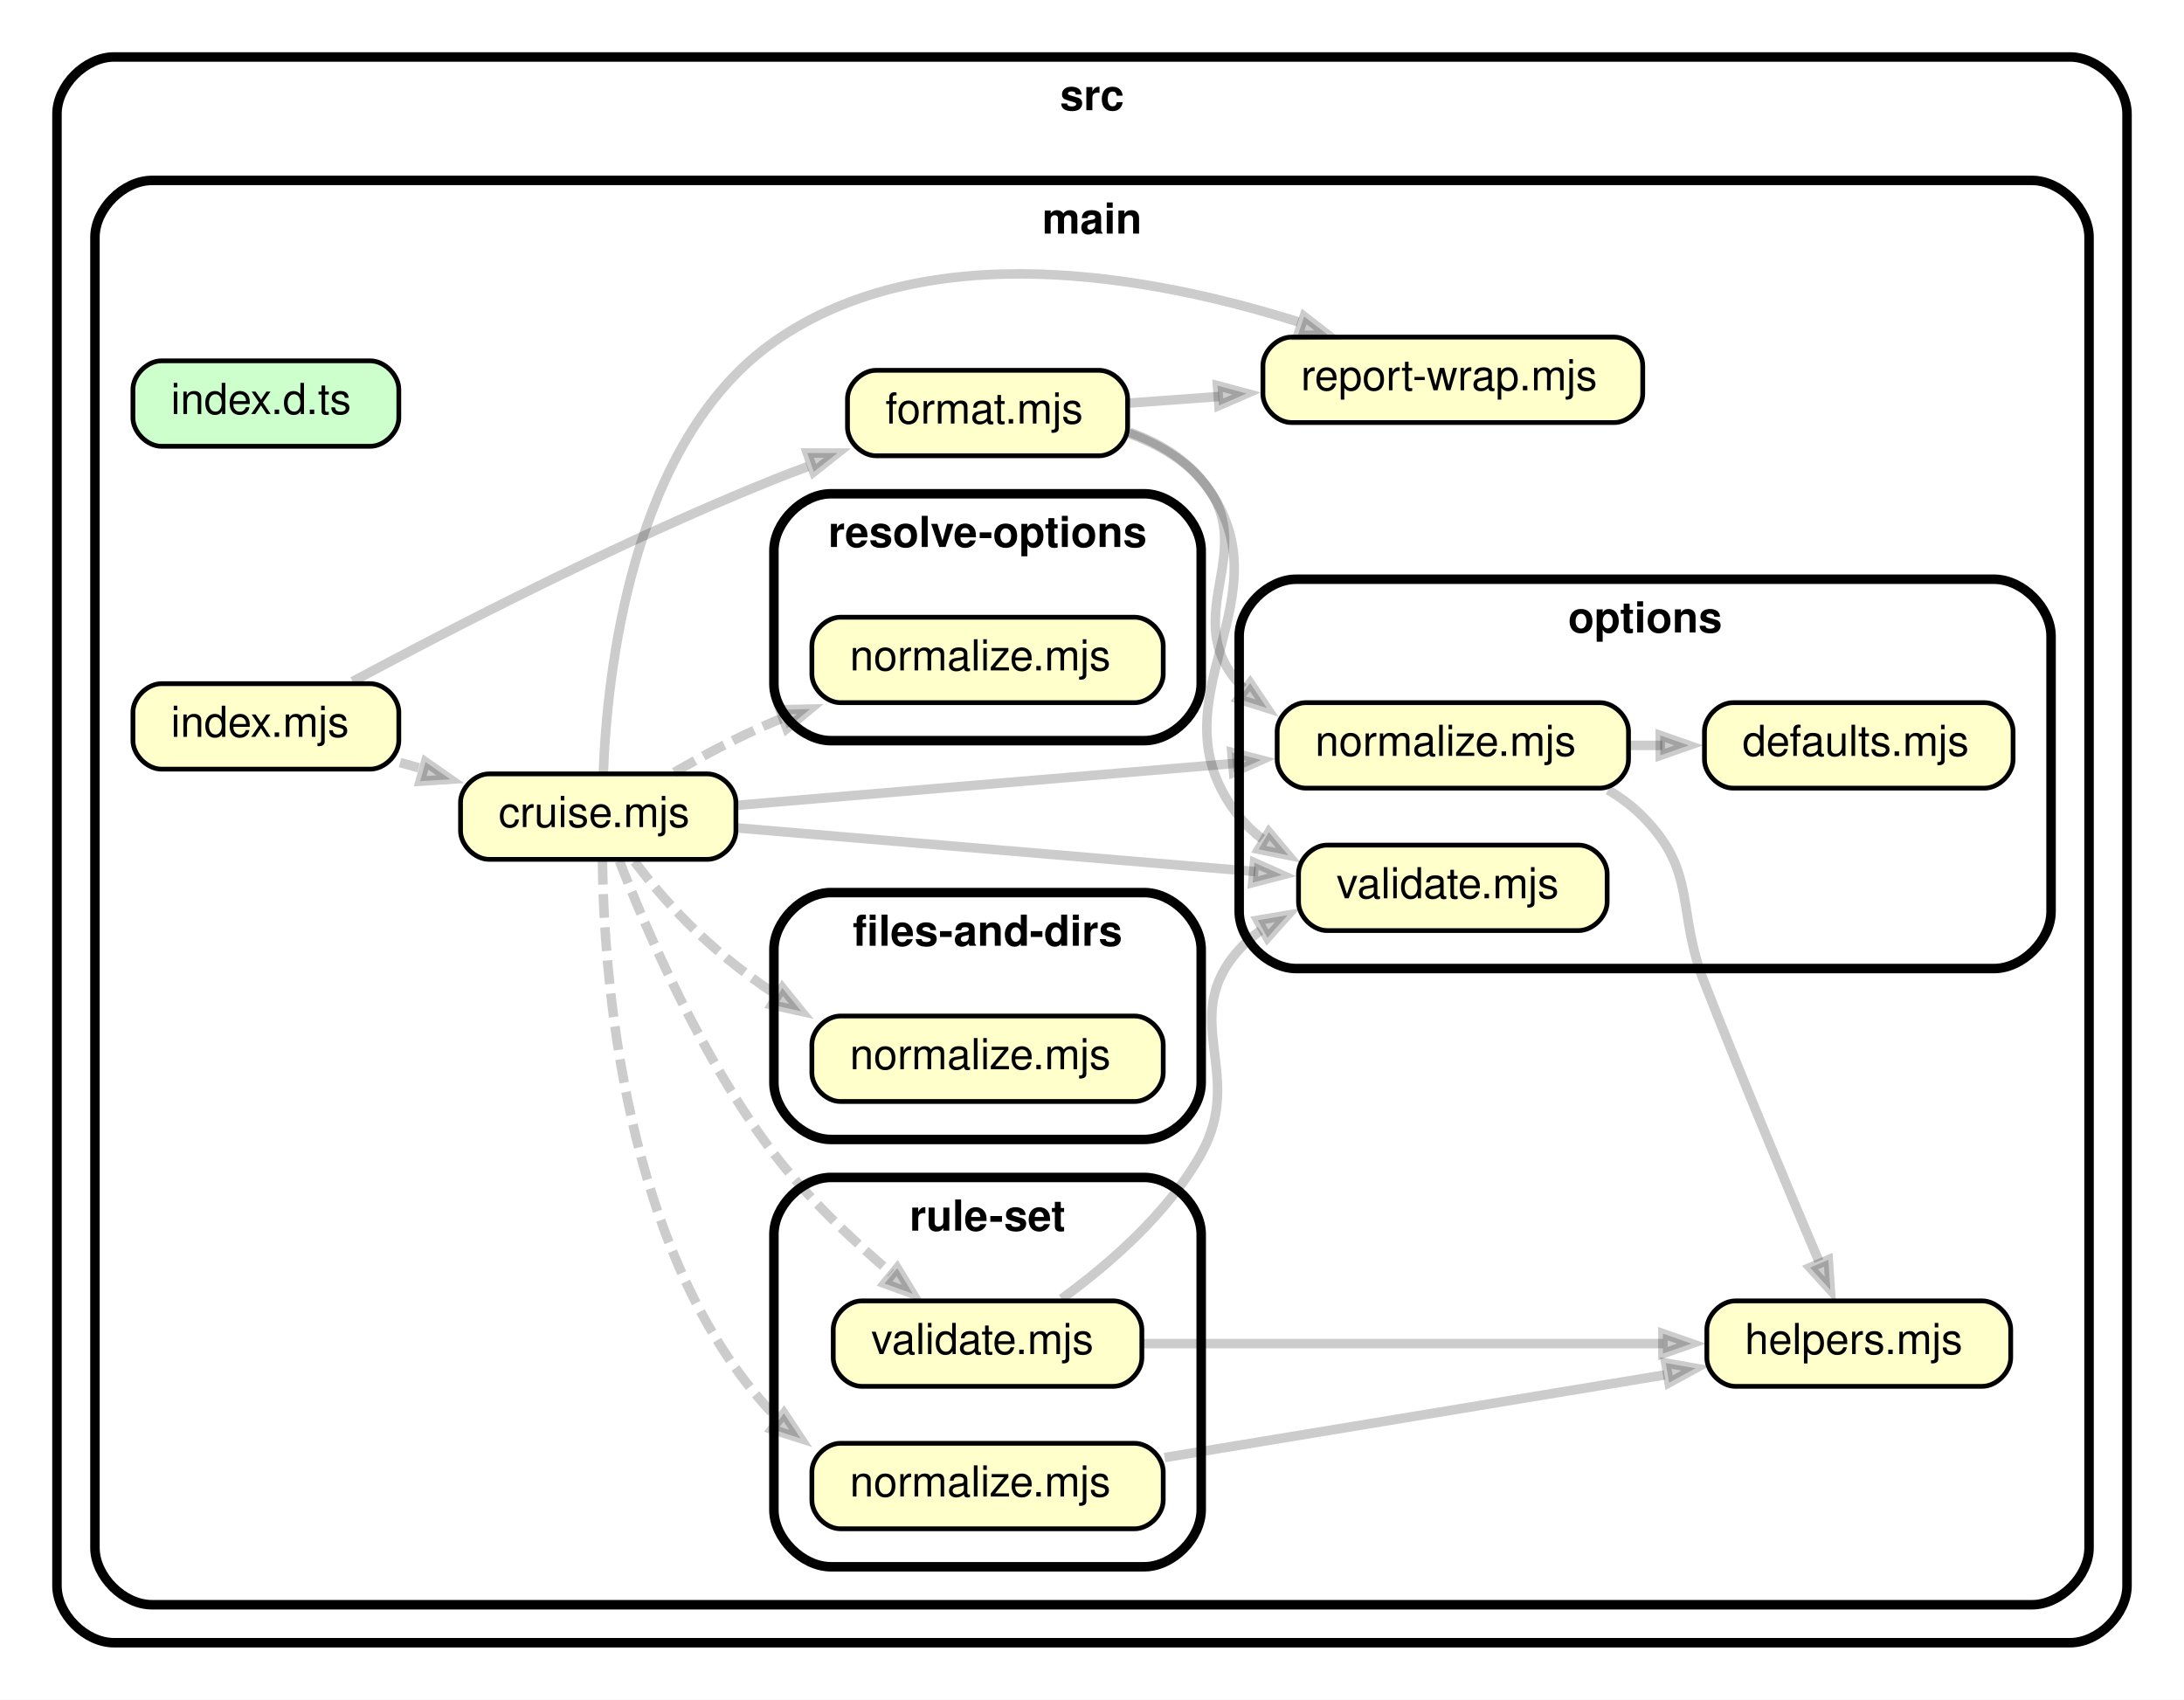
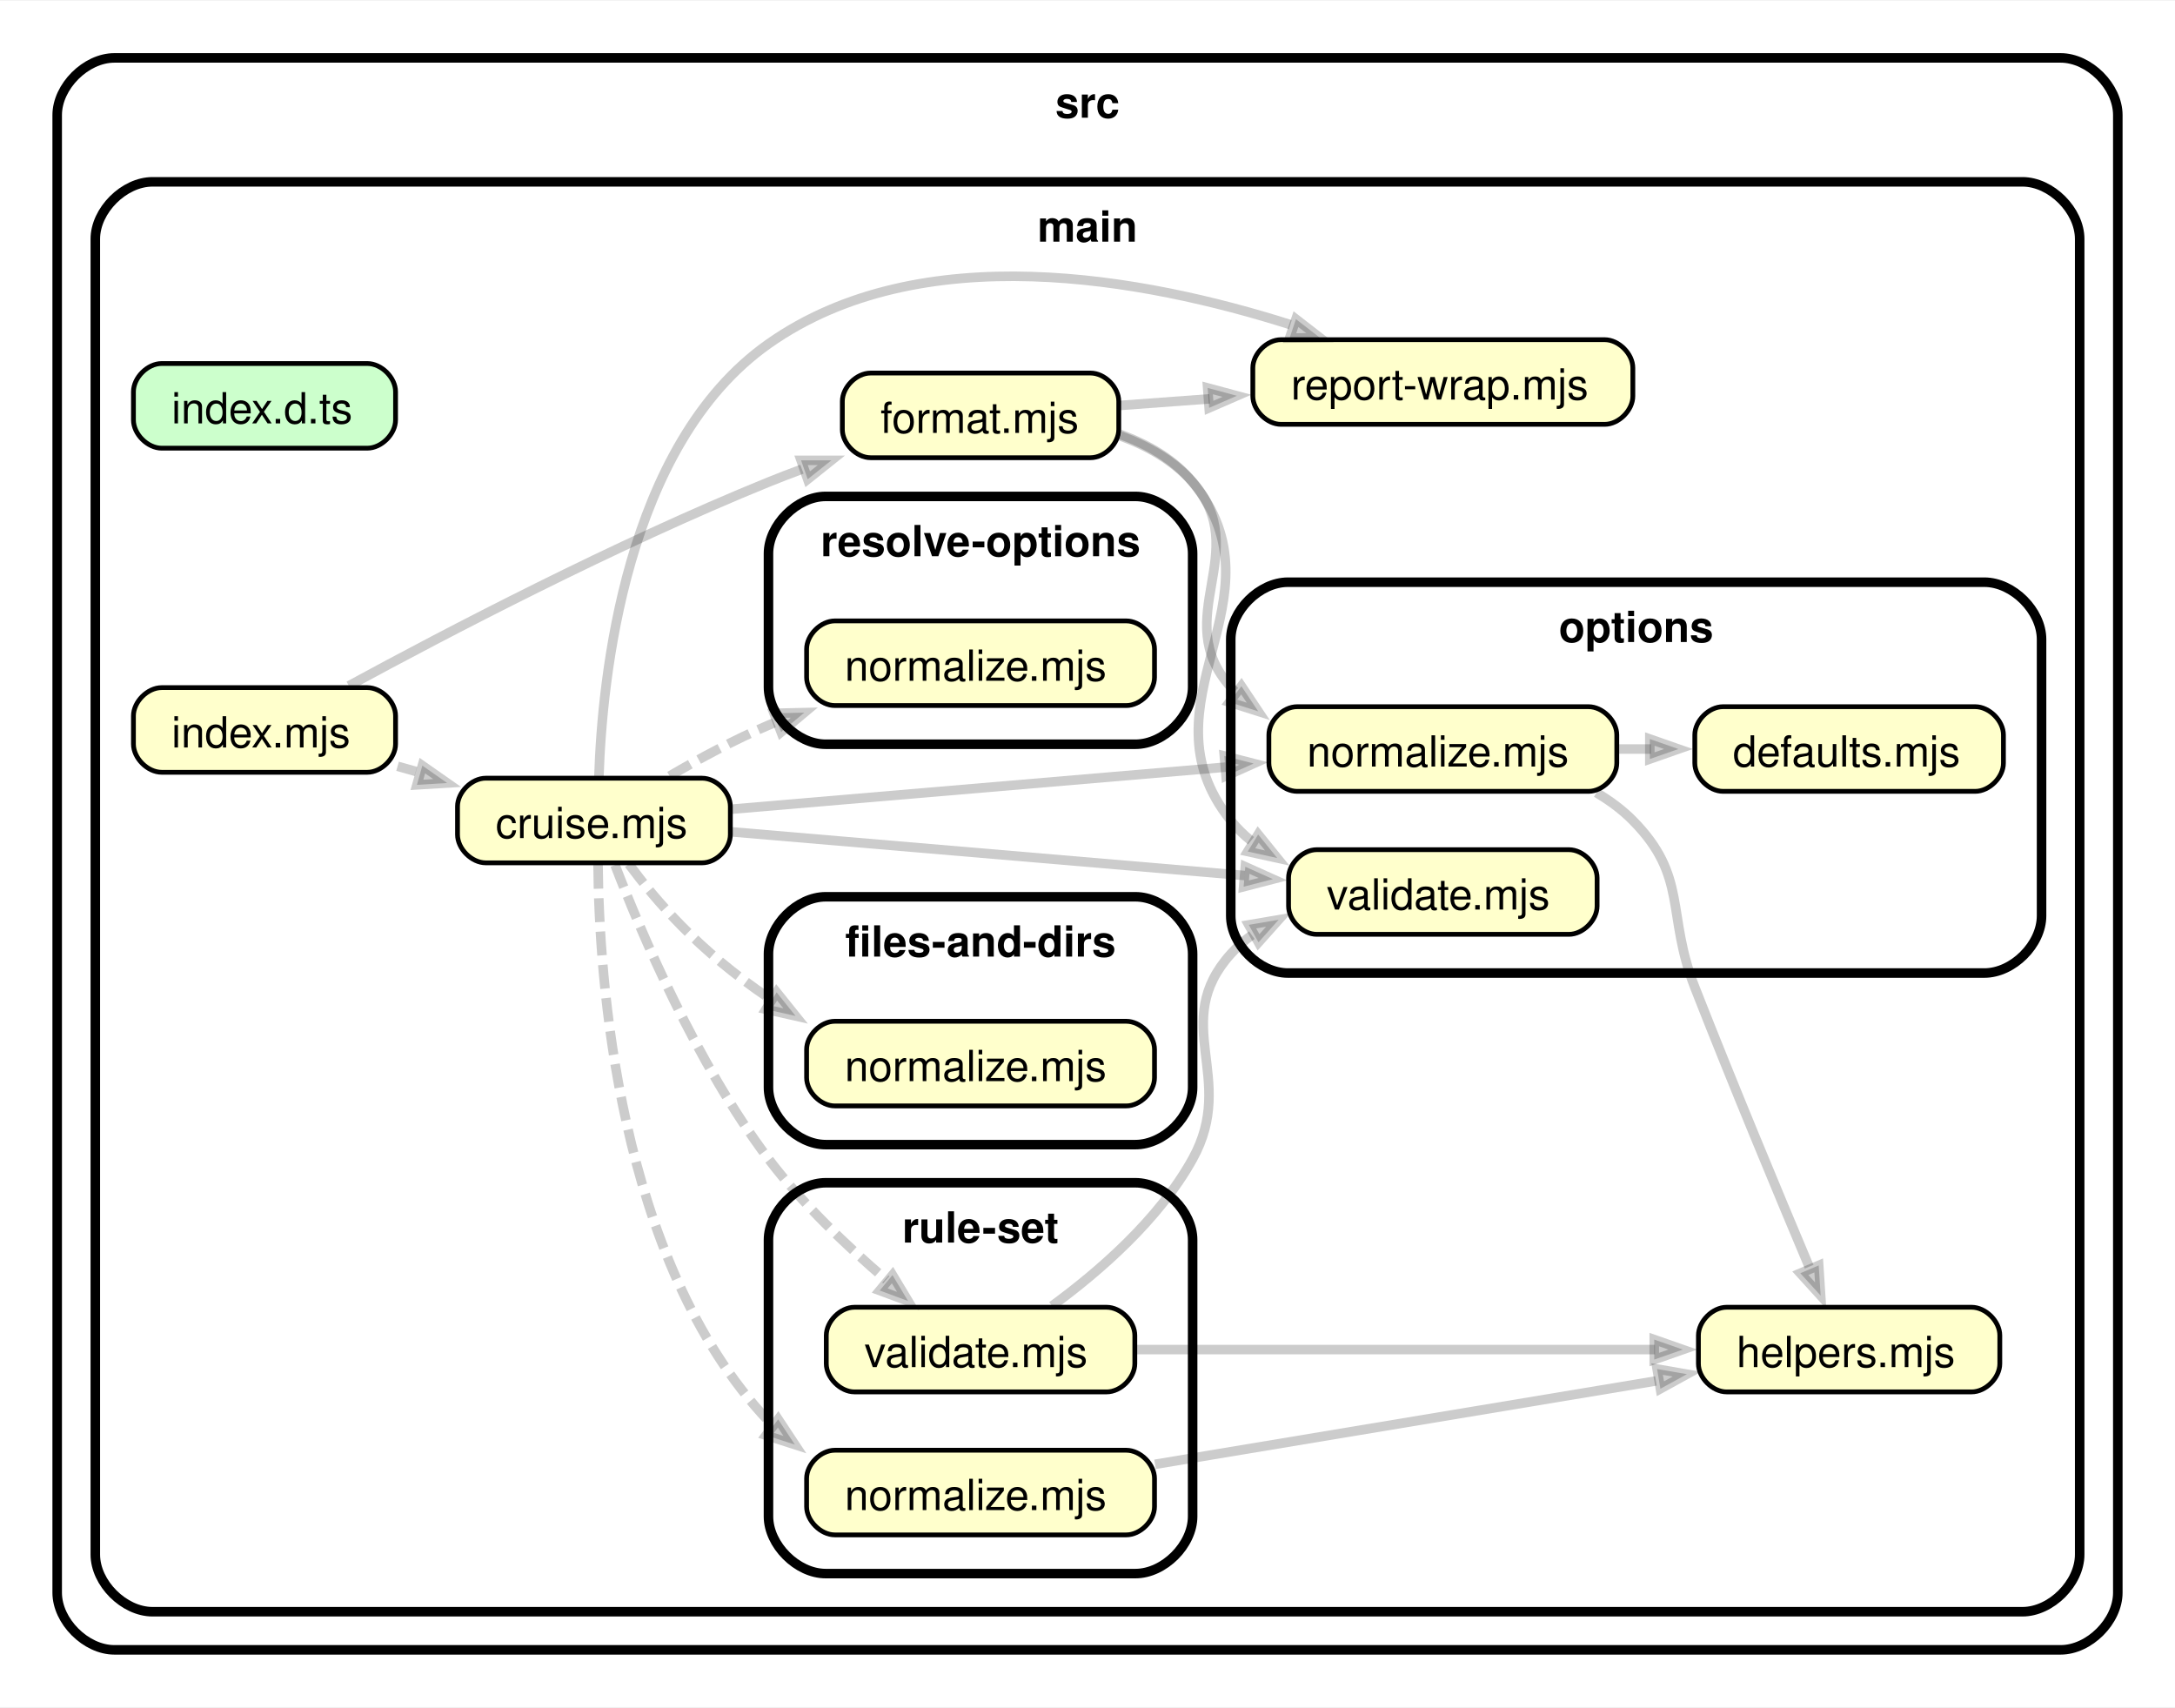
- <svg xmlns="http://www.w3.org/2000/svg" xmlns:xlink="http://www.w3.org/1999/xlink" width="460pt" height="358pt" viewBox="0.00 0.00 460.00 358.00">
+ <svg xmlns="http://www.w3.org/2000/svg" xmlns:xlink="http://www.w3.org/1999/xlink" width="456pt" height="358pt" viewBox="0.00 0.00 456.38 358.00">
  <g id="graph0" class="graph" transform="scale(1 1) rotate(0) translate(4 354)">
-     <polygon fill="white" stroke="none" points="-4,4 -4,-354 456,-354 456,4 -4,4" />
+     <polygon fill="white" stroke="none" points="-4,4 -4,-354 452.38,-354 452.38,4 -4,4" />
    <g id="clust1" class="cluster">
-       <path fill="#ffffff" stroke="black" stroke-width="2" d="M20,-8C20,-8 432,-8 432,-8 438,-8 444,-14 444,-20 444,-20 444,-330 444,-330 444,-336 438,-342 432,-342 432,-342 20,-342 20,-342 14,-342 8,-336 8,-330 8,-330 8,-20 8,-20 8,-14 14,-8 20,-8" />
-       <text text-anchor="middle" x="226" y="-330.8" font-family="Helvetica,sans-Serif" font-weight="bold" font-size="9.00">src</text>
+       <path fill="#ffffff" stroke="black" stroke-width="2" d="M20,-8C20,-8 428.38,-8 428.38,-8 434.38,-8 440.38,-14 440.38,-20 440.38,-20 440.38,-330 440.38,-330 440.38,-336 434.38,-342 428.38,-342 428.38,-342 20,-342 20,-342 14,-342 8,-336 8,-330 8,-330 8,-20 8,-20 8,-14 14,-8 20,-8" />
+       <text text-anchor="middle" x="224.19" y="-329.45" font-family="Helvetica,sans-Serif" font-weight="bold" font-size="9.00">src</text>
    </g>
    <g id="clust2" class="cluster">
-       <path fill="#ffffff" stroke="black" stroke-width="2" d="M28,-16C28,-16 424,-16 424,-16 430,-16 436,-22 436,-28 436,-28 436,-304 436,-304 436,-310 430,-316 424,-316 424,-316 28,-316 28,-316 22,-316 16,-310 16,-304 16,-304 16,-28 16,-28 16,-22 22,-16 28,-16" />
-       <text text-anchor="middle" x="226" y="-304.8" font-family="Helvetica,sans-Serif" font-weight="bold" font-size="9.00">main</text>
+       <path fill="#ffffff" stroke="black" stroke-width="2" d="M28,-16C28,-16 420.38,-16 420.38,-16 426.38,-16 432.38,-22 432.38,-28 432.38,-28 432.38,-304 432.38,-304 432.38,-310 426.38,-316 420.38,-316 420.38,-316 28,-316 28,-316 22,-316 16,-310 16,-304 16,-304 16,-28 16,-28 16,-22 22,-16 28,-16" />
+       <text text-anchor="middle" x="224.19" y="-303.45" font-family="Helvetica,sans-Serif" font-weight="bold" font-size="9.00">main</text>
    </g>
    <g id="clust3" class="cluster">
-       <path fill="#ffffff" stroke="black" stroke-width="2" d="M171,-114C171,-114 237,-114 237,-114 243,-114 249,-120 249,-126 249,-126 249,-154 249,-154 249,-160 243,-166 237,-166 237,-166 171,-166 171,-166 165,-166 159,-160 159,-154 159,-154 159,-126 159,-126 159,-120 165,-114 171,-114" />
-       <text text-anchor="middle" x="204" y="-154.8" font-family="Helvetica,sans-Serif" font-weight="bold" font-size="9.00">files-and-dirs</text>
+       <path fill="#ffffff" stroke="black" stroke-width="2" d="M169.25,-114C169.25,-114 234.25,-114 234.25,-114 240.25,-114 246.25,-120 246.25,-126 246.25,-126 246.25,-154 246.25,-154 246.25,-160 240.25,-166 234.25,-166 234.25,-166 169.25,-166 169.25,-166 163.25,-166 157.25,-160 157.25,-154 157.25,-154 157.25,-126 157.25,-126 157.25,-120 163.25,-114 169.25,-114" />
+       <text text-anchor="middle" x="201.75" y="-153.45" font-family="Helvetica,sans-Serif" font-weight="bold" font-size="9.00">files-and-dirs</text>
    </g>
    <g id="clust4" class="cluster">
-       <path fill="#ffffff" stroke="black" stroke-width="2" d="M269,-150C269,-150 416,-150 416,-150 422,-150 428,-156 428,-162 428,-162 428,-220 428,-220 428,-226 422,-232 416,-232 416,-232 269,-232 269,-232 263,-232 257,-226 257,-220 257,-220 257,-162 257,-162 257,-156 263,-150 269,-150" />
-       <text text-anchor="middle" x="342.5" y="-220.8" font-family="Helvetica,sans-Serif" font-weight="bold" font-size="9.00">options</text>
+       <path fill="#ffffff" stroke="black" stroke-width="2" d="M266.25,-150C266.25,-150 412.38,-150 412.38,-150 418.38,-150 424.38,-156 424.38,-162 424.38,-162 424.38,-220 424.38,-220 424.38,-226 418.38,-232 412.38,-232 412.38,-232 266.25,-232 266.25,-232 260.25,-232 254.25,-226 254.25,-220 254.25,-220 254.25,-162 254.25,-162 254.25,-156 260.25,-150 266.25,-150" />
+       <text text-anchor="middle" x="339.31" y="-219.45" font-family="Helvetica,sans-Serif" font-weight="bold" font-size="9.00">options</text>
    </g>
    <g id="clust5" class="cluster">
-       <path fill="#ffffff" stroke="black" stroke-width="2" d="M171,-198C171,-198 237,-198 237,-198 243,-198 249,-204 249,-210 249,-210 249,-238 249,-238 249,-244 243,-250 237,-250 237,-250 171,-250 171,-250 165,-250 159,-244 159,-238 159,-238 159,-210 159,-210 159,-204 165,-198 171,-198" />
-       <text text-anchor="middle" x="204" y="-238.8" font-family="Helvetica,sans-Serif" font-weight="bold" font-size="9.00">resolve-options</text>
+       <path fill="#ffffff" stroke="black" stroke-width="2" d="M169.25,-198C169.25,-198 234.25,-198 234.25,-198 240.25,-198 246.25,-204 246.25,-210 246.25,-210 246.25,-238 246.25,-238 246.25,-244 240.25,-250 234.25,-250 234.25,-250 169.25,-250 169.25,-250 163.25,-250 157.25,-244 157.25,-238 157.25,-238 157.25,-210 157.25,-210 157.25,-204 163.25,-198 169.25,-198" />
+       <text text-anchor="middle" x="201.75" y="-237.45" font-family="Helvetica,sans-Serif" font-weight="bold" font-size="9.00">resolve-options</text>
    </g>
    <g id="clust6" class="cluster">
-       <path fill="#ffffff" stroke="black" stroke-width="2" d="M171,-24C171,-24 237,-24 237,-24 243,-24 249,-30 249,-36 249,-36 249,-94 249,-94 249,-100 243,-106 237,-106 237,-106 171,-106 171,-106 165,-106 159,-100 159,-94 159,-94 159,-36 159,-36 159,-30 165,-24 171,-24" />
-       <text text-anchor="middle" x="204" y="-94.8" font-family="Helvetica,sans-Serif" font-weight="bold" font-size="9.00">rule-set</text>
+       <path fill="#ffffff" stroke="black" stroke-width="2" d="M169.25,-24C169.25,-24 234.25,-24 234.25,-24 240.25,-24 246.25,-30 246.25,-36 246.25,-36 246.25,-94 246.25,-94 246.25,-100 240.25,-106 234.25,-106 234.25,-106 169.25,-106 169.25,-106 163.25,-106 157.25,-100 157.25,-94 157.25,-94 157.25,-36 157.25,-36 157.25,-30 163.25,-24 169.25,-24" />
+       <text text-anchor="middle" x="201.75" y="-93.45" font-family="Helvetica,sans-Serif" font-weight="bold" font-size="9.00">rule-set</text>
    </g>
    <g id="node1" class="node">
      <g id="a_node1">
        <a xlink:href="src/main/cruise.mjs" xlink:title="cruise.mjs">
-           <path fill="#ffffcc" stroke="black" d="M145,-191C145,-191 99,-191 99,-191 96,-191 93,-188 93,-185 93,-185 93,-179 93,-179 93,-176 96,-173 99,-173 99,-173 145,-173 145,-173 148,-173 151,-176 151,-179 151,-179 151,-185 151,-185 151,-188 148,-191 145,-191" />
-           <text text-anchor="start" x="101" y="-179.8" font-family="Helvetica,sans-Serif" font-size="9.00">cruise.mjs</text>
+           <path fill="#ffffcc" stroke="black" d="M143.33,-190.88C143.33,-190.88 97.92,-190.88 97.92,-190.88 94.96,-190.88 92,-187.92 92,-184.96 92,-184.96 92,-179.04 92,-179.04 92,-176.08 94.96,-173.12 97.92,-173.12 97.92,-173.12 143.33,-173.12 143.33,-173.12 146.29,-173.12 149.25,-176.08 149.25,-179.04 149.25,-179.04 149.25,-184.96 149.25,-184.96 149.25,-187.92 146.29,-190.88 143.33,-190.88" />
+           <text text-anchor="start" x="100" y="-178.32" font-family="Helvetica,sans-Serif" font-size="9.00">cruise.mjs</text>
        </a>
      </g>
    </g>
    <g id="node2" class="node">
      <g id="a_node2">
        <a xlink:href="src/main/files-and-dirs/normalize.mjs" xlink:title="normalize.mjs">
-           <path fill="#ffffcc" stroke="black" d="M235,-140C235,-140 173,-140 173,-140 170,-140 167,-137 167,-134 167,-134 167,-128 167,-128 167,-125 170,-122 173,-122 173,-122 235,-122 235,-122 238,-122 241,-125 241,-128 241,-128 241,-134 241,-134 241,-137 238,-140 235,-140" />
-           <text text-anchor="start" x="175" y="-128.8" font-family="Helvetica,sans-Serif" font-size="9.00">normalize.mjs</text>
+           <path fill="#ffffcc" stroke="black" d="M232.33,-139.88C232.33,-139.88 171.17,-139.88 171.17,-139.88 168.21,-139.88 165.25,-136.92 165.25,-133.96 165.25,-133.96 165.25,-128.04 165.25,-128.04 165.25,-125.08 168.21,-122.12 171.17,-122.12 171.17,-122.12 232.33,-122.12 232.33,-122.12 235.29,-122.12 238.25,-125.08 238.25,-128.04 238.25,-128.04 238.25,-133.96 238.25,-133.96 238.25,-136.92 235.29,-139.88 232.33,-139.88" />
+           <text text-anchor="start" x="173.25" y="-127.33" font-family="Helvetica,sans-Serif" font-size="9.00">normalize.mjs</text>
        </a>
      </g>
    </g>
    <g id="edge1" class="edge">
-       <path fill="none" stroke="#000000" stroke-width="2" stroke-dasharray="5,2" stroke-opacity="0.2" d="M129.65,-172.53C135.32,-165.04 144.14,-154.66 159.34,-144.58" />
-       <polygon fill="#000000" fill-opacity="0.2" stroke="#000000" stroke-width="2" stroke-opacity="0.2" points="160.78,-145.92 164.78,-140.98 158.57,-142.35 160.78,-145.92" />
+       <path fill="none" stroke="#000000" stroke-width="2" stroke-dasharray="5,2" stroke-opacity="0.2" d="M127.95,-172.86C133.52,-165.38 142.33,-154.82 157.5,-144.64" />
+       <polygon fill="#000000" fill-opacity="0.2" stroke="#000000" stroke-width="2" stroke-opacity="0.2" points="158.96,-145.95 162.94,-140.99 156.73,-142.39 158.96,-145.95" />
    </g>
    <g id="node3" class="node">
      <g id="a_node3">
        <a xlink:href="src/main/options/normalize.mjs" xlink:title="normalize.mjs">
-           <path fill="#ffffcc" stroke="black" d="M333,-206C333,-206 271,-206 271,-206 268,-206 265,-203 265,-200 265,-200 265,-194 265,-194 265,-191 268,-188 271,-188 271,-188 333,-188 333,-188 336,-188 339,-191 339,-194 339,-194 339,-200 339,-200 339,-203 336,-206 333,-206" />
-           <text text-anchor="start" x="273" y="-194.8" font-family="Helvetica,sans-Serif" font-size="9.00">normalize.mjs</text>
+           <path fill="#ffffcc" stroke="black" d="M329.33,-205.88C329.33,-205.88 268.17,-205.88 268.17,-205.88 265.21,-205.88 262.25,-202.92 262.25,-199.96 262.25,-199.96 262.25,-194.04 262.25,-194.04 262.25,-191.08 265.21,-188.12 268.17,-188.12 268.17,-188.12 329.33,-188.12 329.33,-188.12 332.29,-188.12 335.25,-191.08 335.25,-194.04 335.25,-194.04 335.25,-199.96 335.25,-199.96 335.25,-202.92 332.29,-205.88 329.33,-205.88" />
+           <text text-anchor="start" x="270.25" y="-193.32" font-family="Helvetica,sans-Serif" font-size="9.00">normalize.mjs</text>
        </a>
      </g>
    </g>
    <g id="edge2" class="edge">
-       <path fill="none" stroke="#000000" stroke-width="2" stroke-opacity="0.2" d="M151.2,-184.38C179.37,-186.75 223.1,-190.44 256.05,-193.21" />
-       <polygon fill="#000000" fill-opacity="0.2" stroke="#000000" stroke-width="2" stroke-opacity="0.2" points="255.45,-195.52 261.61,-193.93 255.81,-191.34 255.45,-195.52" />
+       <path fill="none" stroke="#000000" stroke-width="2" stroke-opacity="0.2" d="M149.53,-184.38C177.37,-186.75 220.58,-190.43 253.17,-193.2" />
+       <polygon fill="#000000" fill-opacity="0.2" stroke="#000000" stroke-width="2" stroke-opacity="0.2" points="252.9,-195.54 259.06,-193.96 253.26,-191.36 252.9,-195.54" />
    </g>
    <g id="node4" class="node">
      <g id="a_node4">
        <a xlink:href="src/main/options/validate.mjs" xlink:title="validate.mjs">
-           <path fill="#ffffcc" stroke="black" d="M328.5,-176C328.5,-176 275.5,-176 275.5,-176 272.5,-176 269.5,-173 269.5,-170 269.5,-170 269.5,-164 269.5,-164 269.5,-161 272.5,-158 275.5,-158 275.5,-158 328.5,-158 328.5,-158 331.5,-158 334.5,-161 334.5,-164 334.5,-164 334.5,-170 334.5,-170 334.5,-173 331.5,-176 328.5,-176" />
-           <text text-anchor="start" x="277.5" y="-164.8" font-family="Helvetica,sans-Serif" font-size="9.00">validate.mjs</text>
+           <path fill="#ffffcc" stroke="black" d="M325.21,-175.88C325.21,-175.88 272.29,-175.88 272.29,-175.88 269.33,-175.88 266.38,-172.92 266.38,-169.96 266.38,-169.96 266.38,-164.04 266.38,-164.04 266.38,-161.08 269.33,-158.12 272.29,-158.12 272.29,-158.12 325.21,-158.12 325.21,-158.12 328.17,-158.12 331.12,-161.08 331.12,-164.04 331.12,-164.04 331.12,-169.96 331.12,-169.96 331.12,-172.92 328.17,-175.88 325.21,-175.88" />
+           <text text-anchor="start" x="274.38" y="-163.32" font-family="Helvetica,sans-Serif" font-size="9.00">validate.mjs</text>
        </a>
      </g>
    </g>
    <g id="edge3" class="edge">
-       <path fill="none" stroke="#000000" stroke-width="2" stroke-opacity="0.2" d="M151.2,-179.62C180.63,-177.14 227.04,-173.23 260.41,-170.42" />
-       <polygon fill="#000000" fill-opacity="0.2" stroke="#000000" stroke-width="2" stroke-opacity="0.2" points="260.21,-172.29 266.02,-169.7 259.86,-168.11 260.21,-172.29" />
+       <path fill="none" stroke="#000000" stroke-width="2" stroke-opacity="0.2" d="M149.53,-179.62C178.52,-177.15 224.18,-173.27 257.16,-170.46" />
+       <polygon fill="#000000" fill-opacity="0.2" stroke="#000000" stroke-width="2" stroke-opacity="0.2" points="257.3,-172.3 263.1,-169.7 256.95,-168.11 257.3,-172.3" />
    </g>
    <g id="node5" class="node">
      <g id="a_node5">
        <a xlink:href="src/main/report-wrap.mjs" xlink:title="report-wrap.mjs">
-           <path fill="#ffffcc" stroke="black" d="M336,-283C336,-283 268,-283 268,-283 265,-283 262,-280 262,-277 262,-277 262,-271 262,-271 262,-268 265,-265 268,-265 268,-265 336,-265 336,-265 339,-265 342,-268 342,-271 342,-271 342,-277 342,-277 342,-280 339,-283 336,-283" />
-           <text text-anchor="start" x="270" y="-271.8" font-family="Helvetica,sans-Serif" font-size="9.00">report-wrap.mjs</text>
+           <path fill="#ffffcc" stroke="black" d="M332.71,-282.88C332.71,-282.88 264.79,-282.88 264.79,-282.88 261.83,-282.88 258.88,-279.92 258.88,-276.96 258.88,-276.96 258.88,-271.04 258.88,-271.04 258.88,-268.08 261.83,-265.12 264.79,-265.12 264.79,-265.12 332.71,-265.12 332.71,-265.12 335.67,-265.12 338.62,-268.08 338.62,-271.04 338.62,-271.04 338.62,-276.96 338.62,-276.96 338.62,-279.92 335.67,-282.88 332.71,-282.88" />
+           <text text-anchor="start" x="266.88" y="-270.32" font-family="Helvetica,sans-Serif" font-size="9.00">report-wrap.mjs</text>
        </a>
      </g>
    </g>
    <g id="edge4" class="edge">
-       <path fill="none" stroke="#000000" stroke-width="2" stroke-opacity="0.2" d="M123.08,-191.22C123.82,-211.68 128.81,-260.78 159,-282 191.22,-304.65 238.42,-295.97 269.42,-286.21" />
-       <polygon fill="#000000" fill-opacity="0.2" stroke="#000000" stroke-width="2" stroke-opacity="0.2" points="270.68,-287.34 275.71,-283.45 269.35,-283.35 270.68,-287.34" />
+       <path fill="none" stroke="#000000" stroke-width="2" stroke-opacity="0.2" d="M121.67,-191.21C122.33,-211.67 127.13,-260.76 157.25,-282 189.19,-304.53 236.07,-295.78 266.75,-286.04" />
+       <polygon fill="#000000" fill-opacity="0.2" stroke="#000000" stroke-width="2" stroke-opacity="0.2" points="267.93,-287.19 272.95,-283.3 266.59,-283.21 267.93,-287.19" />
    </g>
    <g id="node6" class="node">
      <g id="a_node6">
        <a xlink:href="src/main/resolve-options/normalize.mjs" xlink:title="normalize.mjs">
-           <path fill="#ffffcc" stroke="black" d="M235,-224C235,-224 173,-224 173,-224 170,-224 167,-221 167,-218 167,-218 167,-212 167,-212 167,-209 170,-206 173,-206 173,-206 235,-206 235,-206 238,-206 241,-209 241,-212 241,-212 241,-218 241,-218 241,-221 238,-224 235,-224" />
-           <text text-anchor="start" x="175" y="-212.8" font-family="Helvetica,sans-Serif" font-size="9.00">normalize.mjs</text>
+           <path fill="#ffffcc" stroke="black" d="M232.33,-223.88C232.33,-223.88 171.17,-223.88 171.17,-223.88 168.21,-223.88 165.25,-220.92 165.25,-217.96 165.25,-217.96 165.25,-212.04 165.25,-212.04 165.25,-209.08 168.21,-206.12 171.17,-206.12 171.17,-206.12 232.33,-206.12 232.33,-206.12 235.29,-206.12 238.25,-209.08 238.25,-212.04 238.25,-212.04 238.25,-217.96 238.25,-217.96 238.25,-220.92 235.29,-223.88 232.33,-223.88" />
+           <text text-anchor="start" x="173.25" y="-211.32" font-family="Helvetica,sans-Serif" font-size="9.00">normalize.mjs</text>
        </a>
      </g>
    </g>
    <g id="edge5" class="edge">
-       <path fill="none" stroke="#000000" stroke-width="2" stroke-dasharray="5,2" stroke-opacity="0.2" d="M138.04,-191.33C144.36,-194.99 151.88,-199.01 159,-202 159.48,-202.2 159.97,-202.4 160.46,-202.6" />
-       <polygon fill="#000000" fill-opacity="0.2" stroke="#000000" stroke-width="2" stroke-opacity="0.2" points="160.28,-204.52 166.63,-204.65 161.74,-200.58 160.28,-204.52" />
+       <path fill="none" stroke="#000000" stroke-width="2" stroke-dasharray="5,2" stroke-opacity="0.2" d="M136.51,-191.33C142.75,-194.98 150.2,-199.01 157.25,-202 157.63,-202.16 158.01,-202.32 158.4,-202.48" />
+       <polygon fill="#000000" fill-opacity="0.2" stroke="#000000" stroke-width="2" stroke-opacity="0.2" points="158.41,-204.49 164.77,-204.64 159.9,-200.56 158.41,-204.49" />
    </g>
    <g id="node7" class="node">
      <g id="a_node7">
        <a xlink:href="src/main/rule-set/normalize.mjs" xlink:title="normalize.mjs">
-           <path fill="#ffffcc" stroke="black" d="M235,-50C235,-50 173,-50 173,-50 170,-50 167,-47 167,-44 167,-44 167,-38 167,-38 167,-35 170,-32 173,-32 173,-32 235,-32 235,-32 238,-32 241,-35 241,-38 241,-38 241,-44 241,-44 241,-47 238,-50 235,-50" />
-           <text text-anchor="start" x="175" y="-38.8" font-family="Helvetica,sans-Serif" font-size="9.00">normalize.mjs</text>
+           <path fill="#ffffcc" stroke="black" d="M232.33,-49.88C232.33,-49.88 171.17,-49.88 171.17,-49.88 168.21,-49.88 165.25,-46.92 165.25,-43.96 165.25,-43.96 165.25,-38.04 165.25,-38.04 165.25,-35.08 168.21,-32.12 171.17,-32.12 171.17,-32.12 232.33,-32.12 232.33,-32.12 235.29,-32.12 238.25,-35.08 238.25,-38.04 238.25,-38.04 238.25,-43.96 238.25,-43.96 238.25,-46.92 235.29,-49.88 232.33,-49.88" />
+           <text text-anchor="start" x="173.25" y="-37.33" font-family="Helvetica,sans-Serif" font-size="9.00">normalize.mjs</text>
        </a>
      </g>
    </g>
    <g id="edge6" class="edge">
-       <path fill="none" stroke="#000000" stroke-width="2" stroke-dasharray="5,2" stroke-opacity="0.2" d="M122.89,-172.68C123.15,-149.67 127.02,-89.63 159,-56 159.28,-55.71 159.56,-55.42 159.85,-55.14" />
-       <polygon fill="#000000" fill-opacity="0.2" stroke="#000000" stroke-width="2" stroke-opacity="0.2" points="161.11,-56.31 164.64,-51.02 158.58,-52.96 161.11,-56.31" />
+       <path fill="none" stroke="#000000" stroke-width="2" stroke-dasharray="5,2" stroke-opacity="0.2" d="M121.49,-172.69C121.69,-149.7 125.4,-89.71 157.25,-56 157.52,-55.71 157.8,-55.43 158.09,-55.15" />
+       <polygon fill="#000000" fill-opacity="0.2" stroke="#000000" stroke-width="2" stroke-opacity="0.2" points="159.28,-56.36 162.79,-51.06 156.74,-53.01 159.28,-56.36" />
    </g>
    <g id="node8" class="node">
      <g id="a_node8">
        <a xlink:href="src/main/rule-set/validate.mjs" xlink:title="validate.mjs">
-           <path fill="#ffffcc" stroke="black" d="M230.5,-80C230.5,-80 177.5,-80 177.5,-80 174.5,-80 171.5,-77 171.5,-74 171.5,-74 171.5,-68 171.5,-68 171.5,-65 174.5,-62 177.5,-62 177.5,-62 230.5,-62 230.5,-62 233.5,-62 236.5,-65 236.5,-68 236.5,-68 236.5,-74 236.5,-74 236.5,-77 233.5,-80 230.5,-80" />
-           <text text-anchor="start" x="179.5" y="-68.8" font-family="Helvetica,sans-Serif" font-size="9.00">validate.mjs</text>
+           <path fill="#ffffcc" stroke="black" d="M228.21,-79.88C228.21,-79.88 175.29,-79.88 175.29,-79.88 172.33,-79.88 169.38,-76.92 169.38,-73.96 169.38,-73.96 169.38,-68.04 169.38,-68.04 169.38,-65.08 172.33,-62.12 175.29,-62.12 175.29,-62.12 228.21,-62.12 228.21,-62.12 231.17,-62.12 234.12,-65.08 234.12,-68.04 234.12,-68.04 234.12,-73.96 234.12,-73.96 234.12,-76.92 231.17,-79.88 228.21,-79.88" />
+           <text text-anchor="start" x="177.38" y="-67.33" font-family="Helvetica,sans-Serif" font-size="9.00">validate.mjs</text>
        </a>
      </g>
    </g>
    <g id="edge7" class="edge">
-       <path fill="none" stroke="#000000" stroke-width="2" stroke-dasharray="5,2" stroke-opacity="0.2" d="M126.46,-172.65C131.99,-158.45 143.76,-131.01 159,-111 166.04,-101.76 175.39,-92.92 183.66,-85.91" />
-       <polygon fill="#000000" fill-opacity="0.2" stroke="#000000" stroke-width="2" stroke-opacity="0.2" points="184.97,-86.91 188.28,-81.48 182.31,-83.66 184.97,-86.91" />
+       <path fill="none" stroke="#000000" stroke-width="2" stroke-dasharray="5,2" stroke-opacity="0.2" d="M125.05,-172.66C130.51,-158.47 142.14,-131.04 157.25,-111 164.3,-101.66 173.7,-92.7 181.96,-85.64" />
+       <polygon fill="#000000" fill-opacity="0.2" stroke="#000000" stroke-width="2" stroke-opacity="0.2" points="183.27,-86.63 186.55,-81.18 180.59,-83.39 183.27,-86.63" />
    </g>
    <g id="node10" class="node">
      <g id="a_node10">
        <a xlink:href="src/main/helpers.mjs" xlink:title="helpers.mjs">
-           <path fill="#ffffcc" stroke="black" d="M413.5,-80C413.5,-80 361.5,-80 361.5,-80 358.5,-80 355.5,-77 355.5,-74 355.5,-74 355.5,-68 355.5,-68 355.5,-65 358.5,-62 361.5,-62 361.5,-62 413.5,-62 413.5,-62 416.5,-62 419.5,-65 419.5,-68 419.5,-68 419.5,-74 419.5,-74 419.5,-77 416.5,-80 413.5,-80" />
-           <text text-anchor="start" x="363.5" y="-68.8" font-family="Helvetica,sans-Serif" font-size="9.00">helpers.mjs</text>
+           <path fill="#ffffcc" stroke="black" d="M409.71,-79.88C409.71,-79.88 358.29,-79.88 358.29,-79.88 355.33,-79.88 352.38,-76.92 352.38,-73.96 352.38,-73.96 352.38,-68.04 352.38,-68.04 352.38,-65.08 355.33,-62.12 358.29,-62.12 358.29,-62.12 409.71,-62.12 409.71,-62.12 412.67,-62.12 415.62,-65.08 415.62,-68.04 415.62,-68.04 415.62,-73.96 415.62,-73.96 415.62,-76.92 412.67,-79.88 409.71,-79.88" />
+           <text text-anchor="start" x="360.38" y="-67.33" font-family="Helvetica,sans-Serif" font-size="9.00">helpers.mjs</text>
        </a>
      </g>
    </g>
    <g id="edge13" class="edge">
-       <path fill="none" stroke="#000000" stroke-width="2" stroke-opacity="0.2" d="M334.7,-187.62C337.37,-186.03 339.86,-184.17 342,-182 353.67,-170.2 348.93,-162.45 355,-147 362.94,-126.77 372.57,-103.75 379.08,-88.39" />
-       <polygon fill="#000000" fill-opacity="0.2" stroke="#000000" stroke-width="2" stroke-opacity="0.2" points="381.09,-88.66 381.51,-82.31 377.23,-87.02 381.09,-88.66" />
+       <path fill="none" stroke="#000000" stroke-width="2" stroke-opacity="0.2" d="M330.97,-187.84C333.77,-186.19 336.39,-184.26 338.62,-182 350.28,-170.19 345.57,-162.45 351.62,-147 359.55,-126.78 369.14,-103.75 375.61,-88.39" />
+       <polygon fill="#000000" fill-opacity="0.2" stroke="#000000" stroke-width="2" stroke-opacity="0.2" points="377.62,-88.66 378.03,-82.32 373.76,-87.02 377.62,-88.66" />
    </g>
    <g id="node13" class="node">
      <g id="a_node13">
        <a xlink:href="src/main/options/defaults.mjs" xlink:title="defaults.mjs">
-           <path fill="#ffffcc" stroke="black" d="M414,-206C414,-206 361,-206 361,-206 358,-206 355,-203 355,-200 355,-200 355,-194 355,-194 355,-191 358,-188 361,-188 361,-188 414,-188 414,-188 417,-188 420,-191 420,-194 420,-194 420,-200 420,-200 420,-203 417,-206 414,-206" />
-           <text text-anchor="start" x="363" y="-194.8" font-family="Helvetica,sans-Serif" font-size="9.00">defaults.mjs</text>
+           <path fill="#ffffcc" stroke="black" d="M410.46,-205.88C410.46,-205.88 357.54,-205.88 357.54,-205.88 354.58,-205.88 351.62,-202.92 351.62,-199.96 351.62,-199.96 351.62,-194.04 351.62,-194.04 351.62,-191.08 354.58,-188.12 357.54,-188.12 357.54,-188.12 410.46,-188.12 410.46,-188.12 413.42,-188.12 416.38,-191.08 416.38,-194.04 416.38,-194.04 416.38,-199.96 416.38,-199.96 416.38,-202.92 413.42,-205.88 410.46,-205.88" />
+           <text text-anchor="start" x="359.62" y="-193.32" font-family="Helvetica,sans-Serif" font-size="9.00">defaults.mjs</text>
        </a>
      </g>
    </g>
    <g id="edge14" class="edge">
-       <path fill="none" stroke="#000000" stroke-width="2" stroke-opacity="0.2" d="M339.38,-197C341.61,-197 343.86,-197 346.11,-197" />
-       <polygon fill="#000000" fill-opacity="0.2" stroke="#000000" stroke-width="2" stroke-opacity="0.2" points="345.69,-199.1 351.69,-197 345.69,-194.9 345.69,-199.1" />
+       <path fill="none" stroke="#000000" stroke-width="2" stroke-opacity="0.2" d="M335.54,-197C337.81,-197 340.11,-197 342.41,-197" />
+       <polygon fill="#000000" fill-opacity="0.2" stroke="#000000" stroke-width="2" stroke-opacity="0.2" points="342.18,-199.1 348.18,-197 342.18,-194.9 342.18,-199.1" />
    </g>
    <g id="edge15" class="edge">
-       <path fill="none" stroke="#000000" stroke-width="2" stroke-opacity="0.2" d="M241.29,-47C271.74,-52.03 315.17,-59.21 346.59,-64.4" />
-       <polygon fill="#000000" fill-opacity="0.2" stroke="#000000" stroke-width="2" stroke-opacity="0.2" points="346.85,-66.91 353.11,-65.81 347.54,-62.76 346.85,-66.91" />
+       <path fill="none" stroke="#000000" stroke-width="2" stroke-opacity="0.2" d="M238.36,-46.93C268.65,-51.97 312.1,-59.2 343.47,-64.42" />
+       <polygon fill="#000000" fill-opacity="0.2" stroke="#000000" stroke-width="2" stroke-opacity="0.2" points="343.71,-66.92 349.97,-65.84 344.4,-62.78 343.71,-66.92" />
    </g>
    <g id="edge17" class="edge">
-       <path fill="none" stroke="#000000" stroke-width="2" stroke-opacity="0.2" d="M219.58,-80.42C229.46,-87.6 241.96,-98.38 249,-111 258.46,-127.98 243.98,-139.56 257,-154 258.34,-155.49 259.85,-156.81 261.47,-157.99" />
-       <polygon fill="#000000" fill-opacity="0.2" stroke="#000000" stroke-width="2" stroke-opacity="0.2" points="260.92,-160.18 267.19,-161.24 262.95,-156.5 260.92,-160.18" />
+       <path fill="none" stroke="#000000" stroke-width="2" stroke-opacity="0.2" d="M216.75,-80.15C226.58,-87.34 239.19,-98.25 246.25,-111 255.67,-128.01 241.26,-139.54 254.25,-154 255.58,-155.48 257.06,-156.79 258.67,-157.95" />
+       <polygon fill="#000000" fill-opacity="0.2" stroke="#000000" stroke-width="2" stroke-opacity="0.2" points="258.03,-160.11 264.3,-161.18 260.07,-156.44 258.03,-160.11" />
    </g>
    <g id="edge16" class="edge">
-       <path fill="none" stroke="#000000" stroke-width="2" stroke-opacity="0.2" d="M236.61,-71C267.07,-71 313.25,-71 346.3,-71" />
-       <polygon fill="#000000" fill-opacity="0.2" stroke="#000000" stroke-width="2" stroke-opacity="0.2" points="346.25,-73.1 352.25,-71 346.25,-68.9 346.25,-73.1" />
+       <path fill="none" stroke="#000000" stroke-width="2" stroke-opacity="0.2" d="M234.56,-71C264.86,-71 310.57,-71 343.26,-71" />
+       <polygon fill="#000000" fill-opacity="0.2" stroke="#000000" stroke-width="2" stroke-opacity="0.2" points="343.11,-73.1 349.11,-71 343.11,-68.9 343.11,-73.1" />
    </g>
    <g id="node9" class="node">
      <g id="a_node9">
        <a xlink:href="src/main/format.mjs" xlink:title="format.mjs">
-           <path fill="#ffffcc" stroke="black" d="M227.5,-276C227.5,-276 180.5,-276 180.5,-276 177.5,-276 174.5,-273 174.5,-270 174.5,-270 174.5,-264 174.5,-264 174.5,-261 177.5,-258 180.5,-258 180.5,-258 227.5,-258 227.5,-258 230.5,-258 233.5,-261 233.5,-264 233.5,-264 233.5,-270 233.5,-270 233.5,-273 230.5,-276 227.5,-276" />
-           <text text-anchor="start" x="182.5" y="-264.8" font-family="Helvetica,sans-Serif" font-size="9.00">format.mjs</text>
+           <path fill="#ffffcc" stroke="black" d="M224.83,-275.88C224.83,-275.88 178.67,-275.88 178.67,-275.88 175.71,-275.88 172.75,-272.92 172.75,-269.96 172.75,-269.96 172.75,-264.04 172.75,-264.04 172.75,-261.08 175.71,-258.12 178.67,-258.12 178.67,-258.12 224.83,-258.12 224.83,-258.12 227.79,-258.12 230.75,-261.08 230.75,-264.04 230.75,-264.04 230.75,-269.96 230.75,-269.96 230.75,-272.92 227.79,-275.88 224.83,-275.88" />
+           <text text-anchor="start" x="180.75" y="-263.32" font-family="Helvetica,sans-Serif" font-size="9.00">format.mjs</text>
        </a>
      </g>
    </g>
    <g id="edge8" class="edge">
-       <path fill="none" stroke="#000000" stroke-width="2" stroke-opacity="0.2" d="M233.69,-262.74C239.45,-260.66 244.97,-257.57 249,-253 261.87,-238.43 243.98,-224.44 257,-210 257.28,-209.69 257.57,-209.39 257.86,-209.09" />
-       <polygon fill="#000000" fill-opacity="0.2" stroke="#000000" stroke-width="2" stroke-opacity="0.2" points="259.31,-210.13 262.86,-204.86 256.8,-206.77 259.31,-210.13" />
+       <path fill="none" stroke="#000000" stroke-width="2" stroke-opacity="0.2" d="M231.12,-262.68C236.81,-260.6 242.27,-257.53 246.25,-253 259.09,-238.41 241.26,-224.46 254.25,-210 254.53,-209.69 254.81,-209.39 255.1,-209.1" />
+       <polygon fill="#000000" fill-opacity="0.2" stroke="#000000" stroke-width="2" stroke-opacity="0.2" points="256.48,-210.19 260.02,-204.9 253.96,-206.83 256.48,-210.19" />
    </g>
    <g id="edge9" class="edge">
-       <path fill="none" stroke="#000000" stroke-width="2" stroke-opacity="0.2" d="M233.93,-262.95C239.69,-260.86 245.13,-257.71 249,-253 269.15,-228.46 237.1,-206.75 257,-182 258.42,-180.24 260.05,-178.68 261.83,-177.31" />
-       <polygon fill="#000000" fill-opacity="0.2" stroke="#000000" stroke-width="2" stroke-opacity="0.2" points="263.25,-178.73 267.34,-173.86 261.1,-175.12 263.25,-178.73" />
+       <path fill="none" stroke="#000000" stroke-width="2" stroke-opacity="0.2" d="M230.91,-263.05C236.76,-260.96 242.33,-257.79 246.25,-253 266.36,-228.42 234.39,-206.78 254.25,-182 255.51,-180.43 256.94,-179.02 258.5,-177.76" />
+       <polygon fill="#000000" fill-opacity="0.2" stroke="#000000" stroke-width="2" stroke-opacity="0.2" points="260,-179.07 264,-174.13 257.8,-175.49 260,-179.07" />
    </g>
    <g id="edge10" class="edge">
-       <path fill="none" stroke="#000000" stroke-width="2" stroke-opacity="0.2" d="M233.8,-269.1C239.8,-269.54 246.28,-270.01 252.76,-270.48" />
-       <polygon fill="#000000" fill-opacity="0.2" stroke="#000000" stroke-width="2" stroke-opacity="0.2" points="252.43,-272.78 258.57,-271.12 252.73,-268.59 252.43,-272.78" />
+       <path fill="none" stroke="#000000" stroke-width="2" stroke-opacity="0.2" d="M231,-269.08C236.94,-269.52 243.36,-269.99 249.8,-270.47" />
+       <polygon fill="#000000" fill-opacity="0.2" stroke="#000000" stroke-width="2" stroke-opacity="0.2" points="249.4,-272.76 255.54,-271.11 249.71,-268.58 249.4,-272.76" />
    </g>
    <g id="node11" class="node">
      <g id="a_node11">
        <a xlink:href="src/main/index.d.ts" xlink:title="index.d.ts">
-           <path fill="#ccffcc" stroke="black" d="M74,-278C74,-278 30,-278 30,-278 27,-278 24,-275 24,-272 24,-272 24,-266 24,-266 24,-263 27,-260 30,-260 30,-260 74,-260 74,-260 77,-260 80,-263 80,-266 80,-266 80,-272 80,-272 80,-275 77,-278 74,-278" />
-           <text text-anchor="start" x="32" y="-266.8" font-family="Helvetica,sans-Serif" font-size="9.00">index.d.ts</text>
+           <path fill="#ccffcc" stroke="black" d="M73.08,-277.88C73.08,-277.88 29.92,-277.88 29.92,-277.88 26.96,-277.88 24,-274.92 24,-271.96 24,-271.96 24,-266.04 24,-266.04 24,-263.08 26.96,-260.12 29.92,-260.12 29.92,-260.12 73.08,-260.12 73.08,-260.12 76.04,-260.12 79,-263.08 79,-266.04 79,-266.04 79,-271.96 79,-271.96 79,-274.92 76.04,-277.88 73.08,-277.88" />
+           <text text-anchor="start" x="32" y="-265.32" font-family="Helvetica,sans-Serif" font-size="9.00">index.d.ts</text>
        </a>
      </g>
    </g>
    <g id="node12" class="node">
      <g id="a_node12">
        <a xlink:href="src/main/index.mjs" xlink:title="index.mjs">
-           <path fill="#ffffcc" stroke="black" d="M74,-210C74,-210 30,-210 30,-210 27,-210 24,-207 24,-204 24,-204 24,-198 24,-198 24,-195 27,-192 30,-192 30,-192 74,-192 74,-192 77,-192 80,-195 80,-198 80,-198 80,-204 80,-204 80,-207 77,-210 74,-210" />
-           <text text-anchor="start" x="32" y="-198.8" font-family="Helvetica,sans-Serif" font-size="9.00">index.mjs</text>
+           <path fill="#ffffcc" stroke="black" d="M73.08,-209.88C73.08,-209.88 29.92,-209.88 29.92,-209.88 26.96,-209.88 24,-206.92 24,-203.96 24,-203.96 24,-198.04 24,-198.04 24,-195.08 26.96,-192.12 29.92,-192.12 29.92,-192.12 73.08,-192.12 73.08,-192.12 76.04,-192.12 79,-195.08 79,-198.04 79,-198.04 79,-203.96 79,-203.96 79,-206.92 76.04,-209.88 73.08,-209.88" />
+           <text text-anchor="start" x="32" y="-197.32" font-family="Helvetica,sans-Serif" font-size="9.00">index.mjs</text>
        </a>
      </g>
    </g>
    <g id="edge11" class="edge">
-       <path fill="none" stroke="#000000" stroke-width="2" stroke-opacity="0.2" d="M80.27,-193.38C81.56,-193.02 82.87,-192.65 84.18,-192.29" />
-       <polygon fill="#000000" fill-opacity="0.2" stroke="#000000" stroke-width="2" stroke-opacity="0.2" points="85.63,-193.51 90.84,-189.87 84.49,-189.46 85.63,-193.51" />
+       <path fill="none" stroke="#000000" stroke-width="2" stroke-opacity="0.2" d="M79.42,-193.38C80.69,-193.02 81.98,-192.65 83.28,-192.29" />
+       <polygon fill="#000000" fill-opacity="0.2" stroke="#000000" stroke-width="2" stroke-opacity="0.2" points="84.62,-193.52 89.83,-189.87 83.48,-189.48 84.62,-193.52" />
    </g>
    <g id="edge12" class="edge">
-       <path fill="none" stroke="#000000" stroke-width="2" stroke-opacity="0.2" d="M70.27,-210.46C90.96,-221.56 126.86,-240.08 159,-253 161.3,-253.92 163.69,-254.83 166.11,-255.71" />
-       <polygon fill="#000000" fill-opacity="0.2" stroke="#000000" stroke-width="2" stroke-opacity="0.2" points="166.02,-258.59 172.38,-258.57 167.4,-254.62 166.02,-258.59" />
+       <path fill="none" stroke="#000000" stroke-width="2" stroke-opacity="0.2" d="M69.2,-210.26C89.57,-221.34 125.27,-240 157.25,-253 159.52,-253.92 161.88,-254.83 164.27,-255.71" />
+       <polygon fill="#000000" fill-opacity="0.2" stroke="#000000" stroke-width="2" stroke-opacity="0.2" points="164.09,-257.57 170.45,-257.57 165.48,-253.6 164.09,-257.57" />
    </g>
  </g>
</svg>
